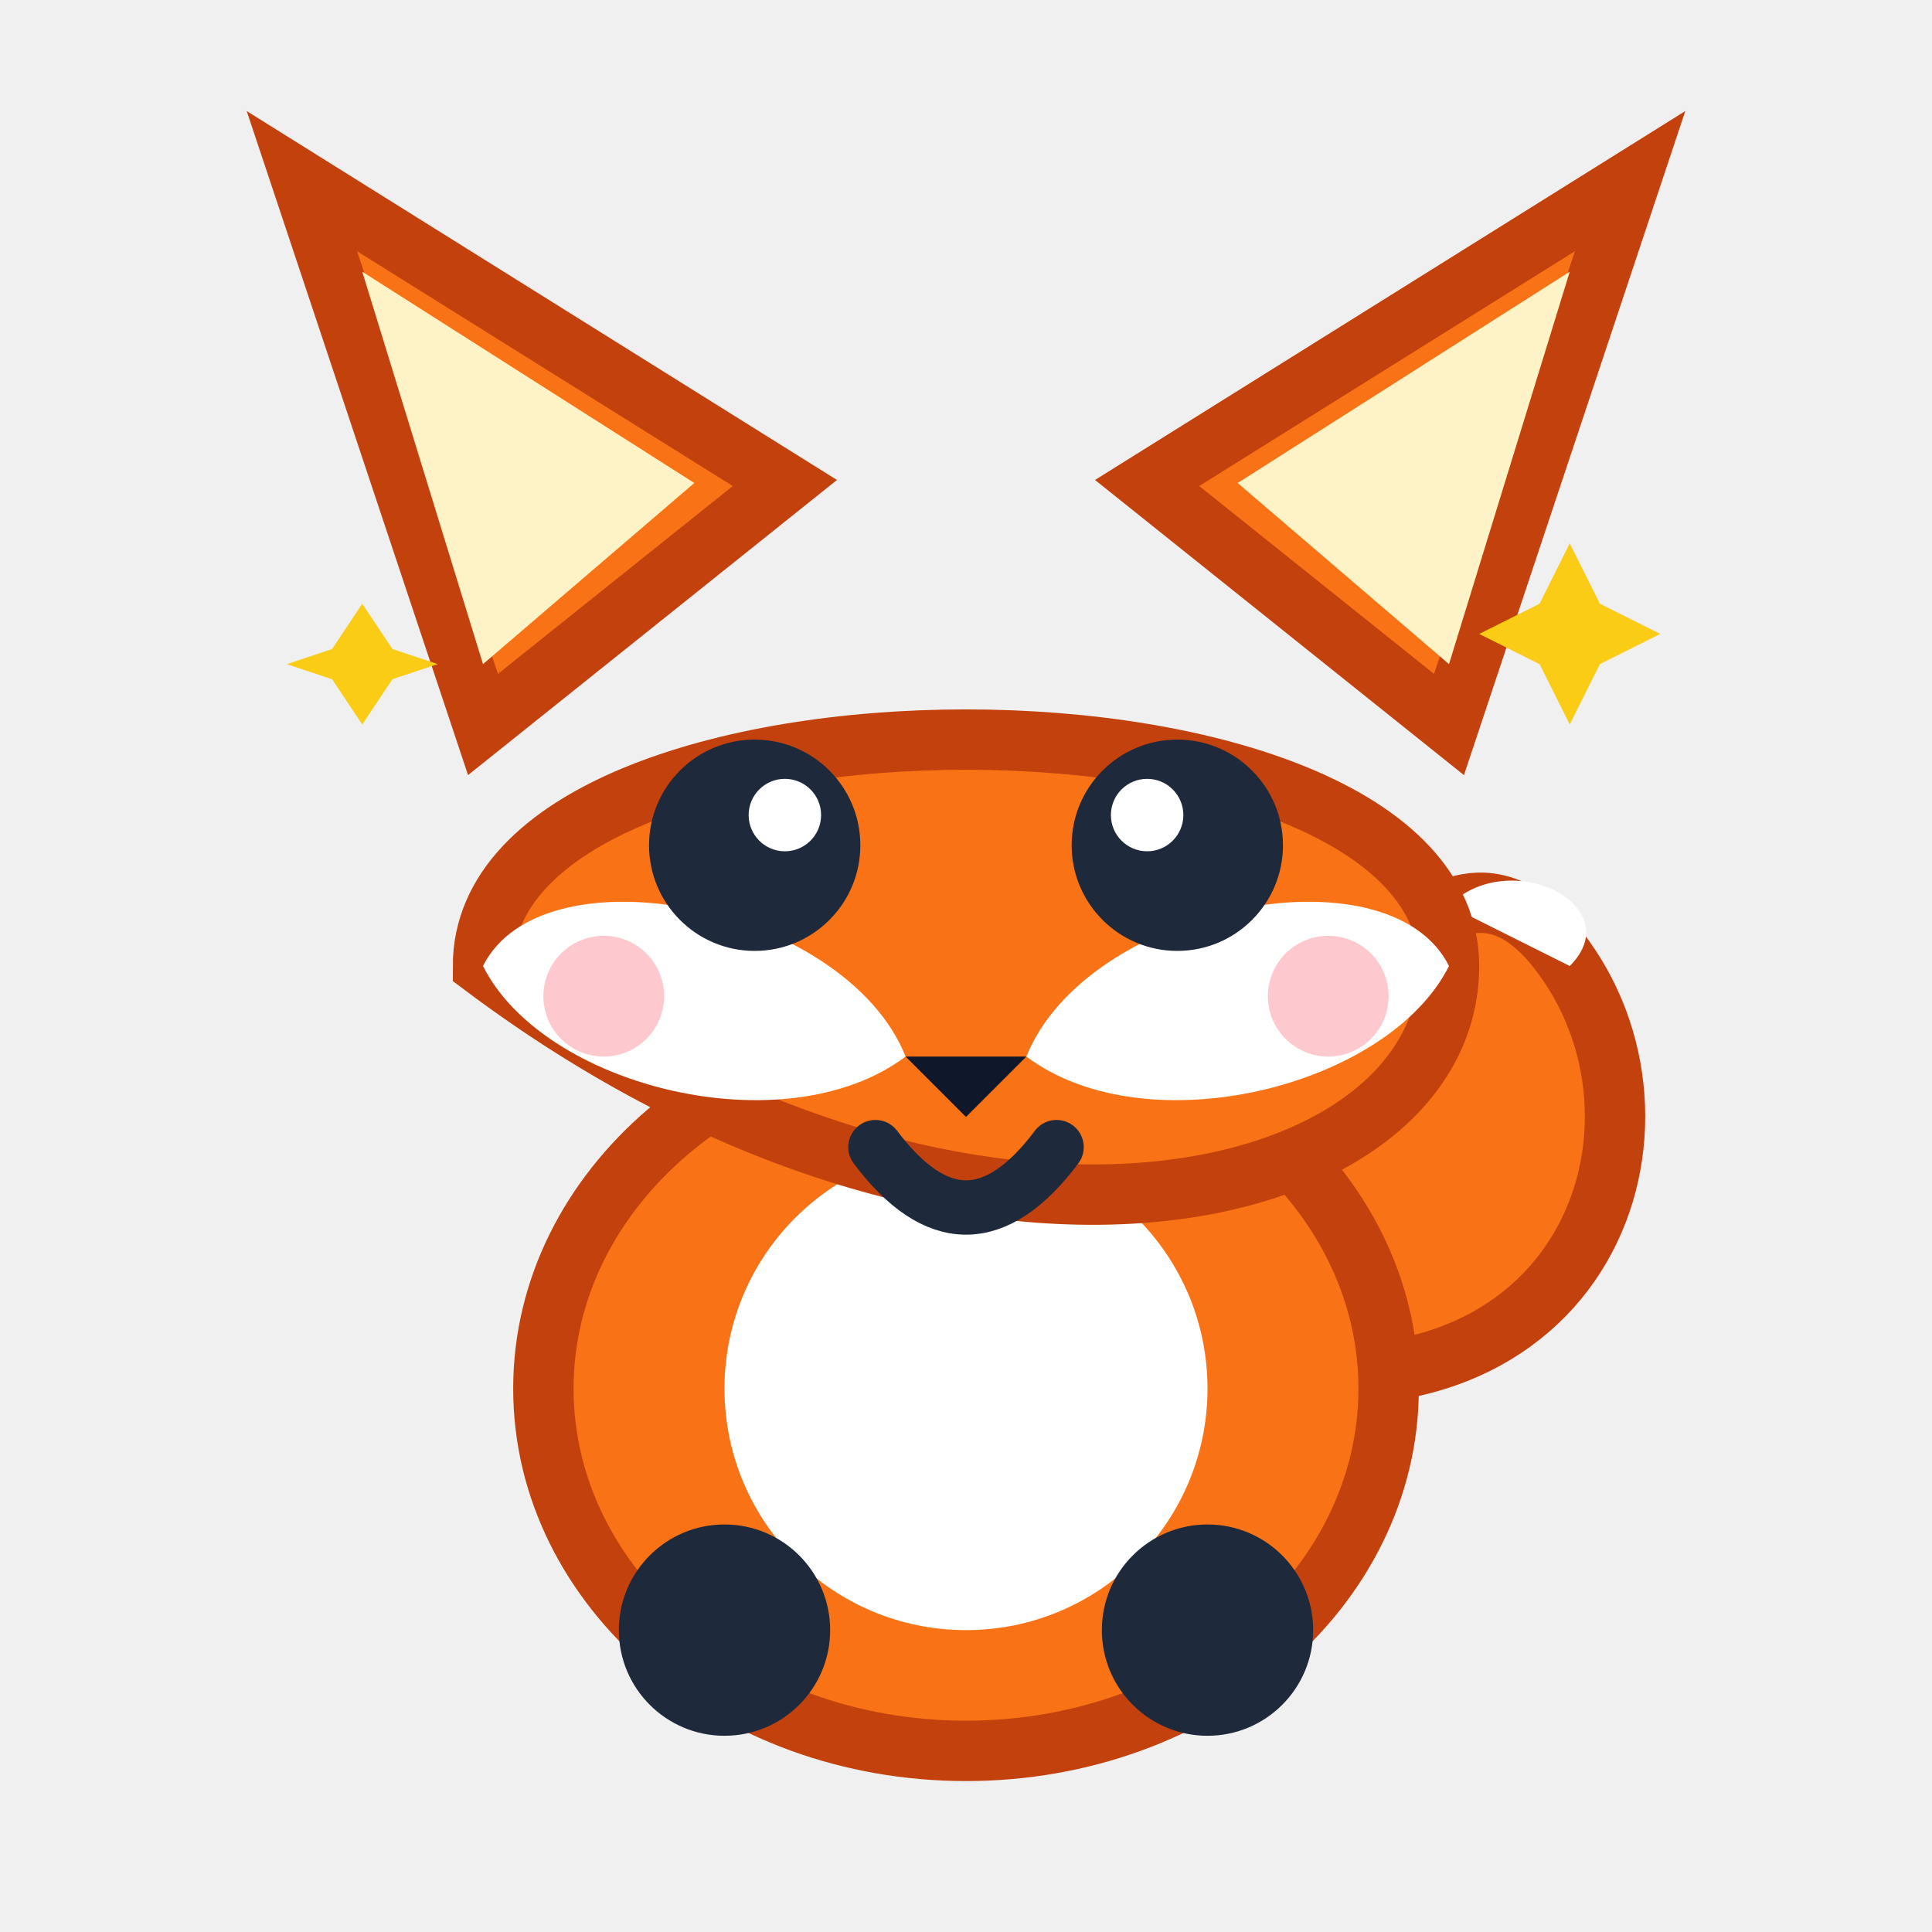
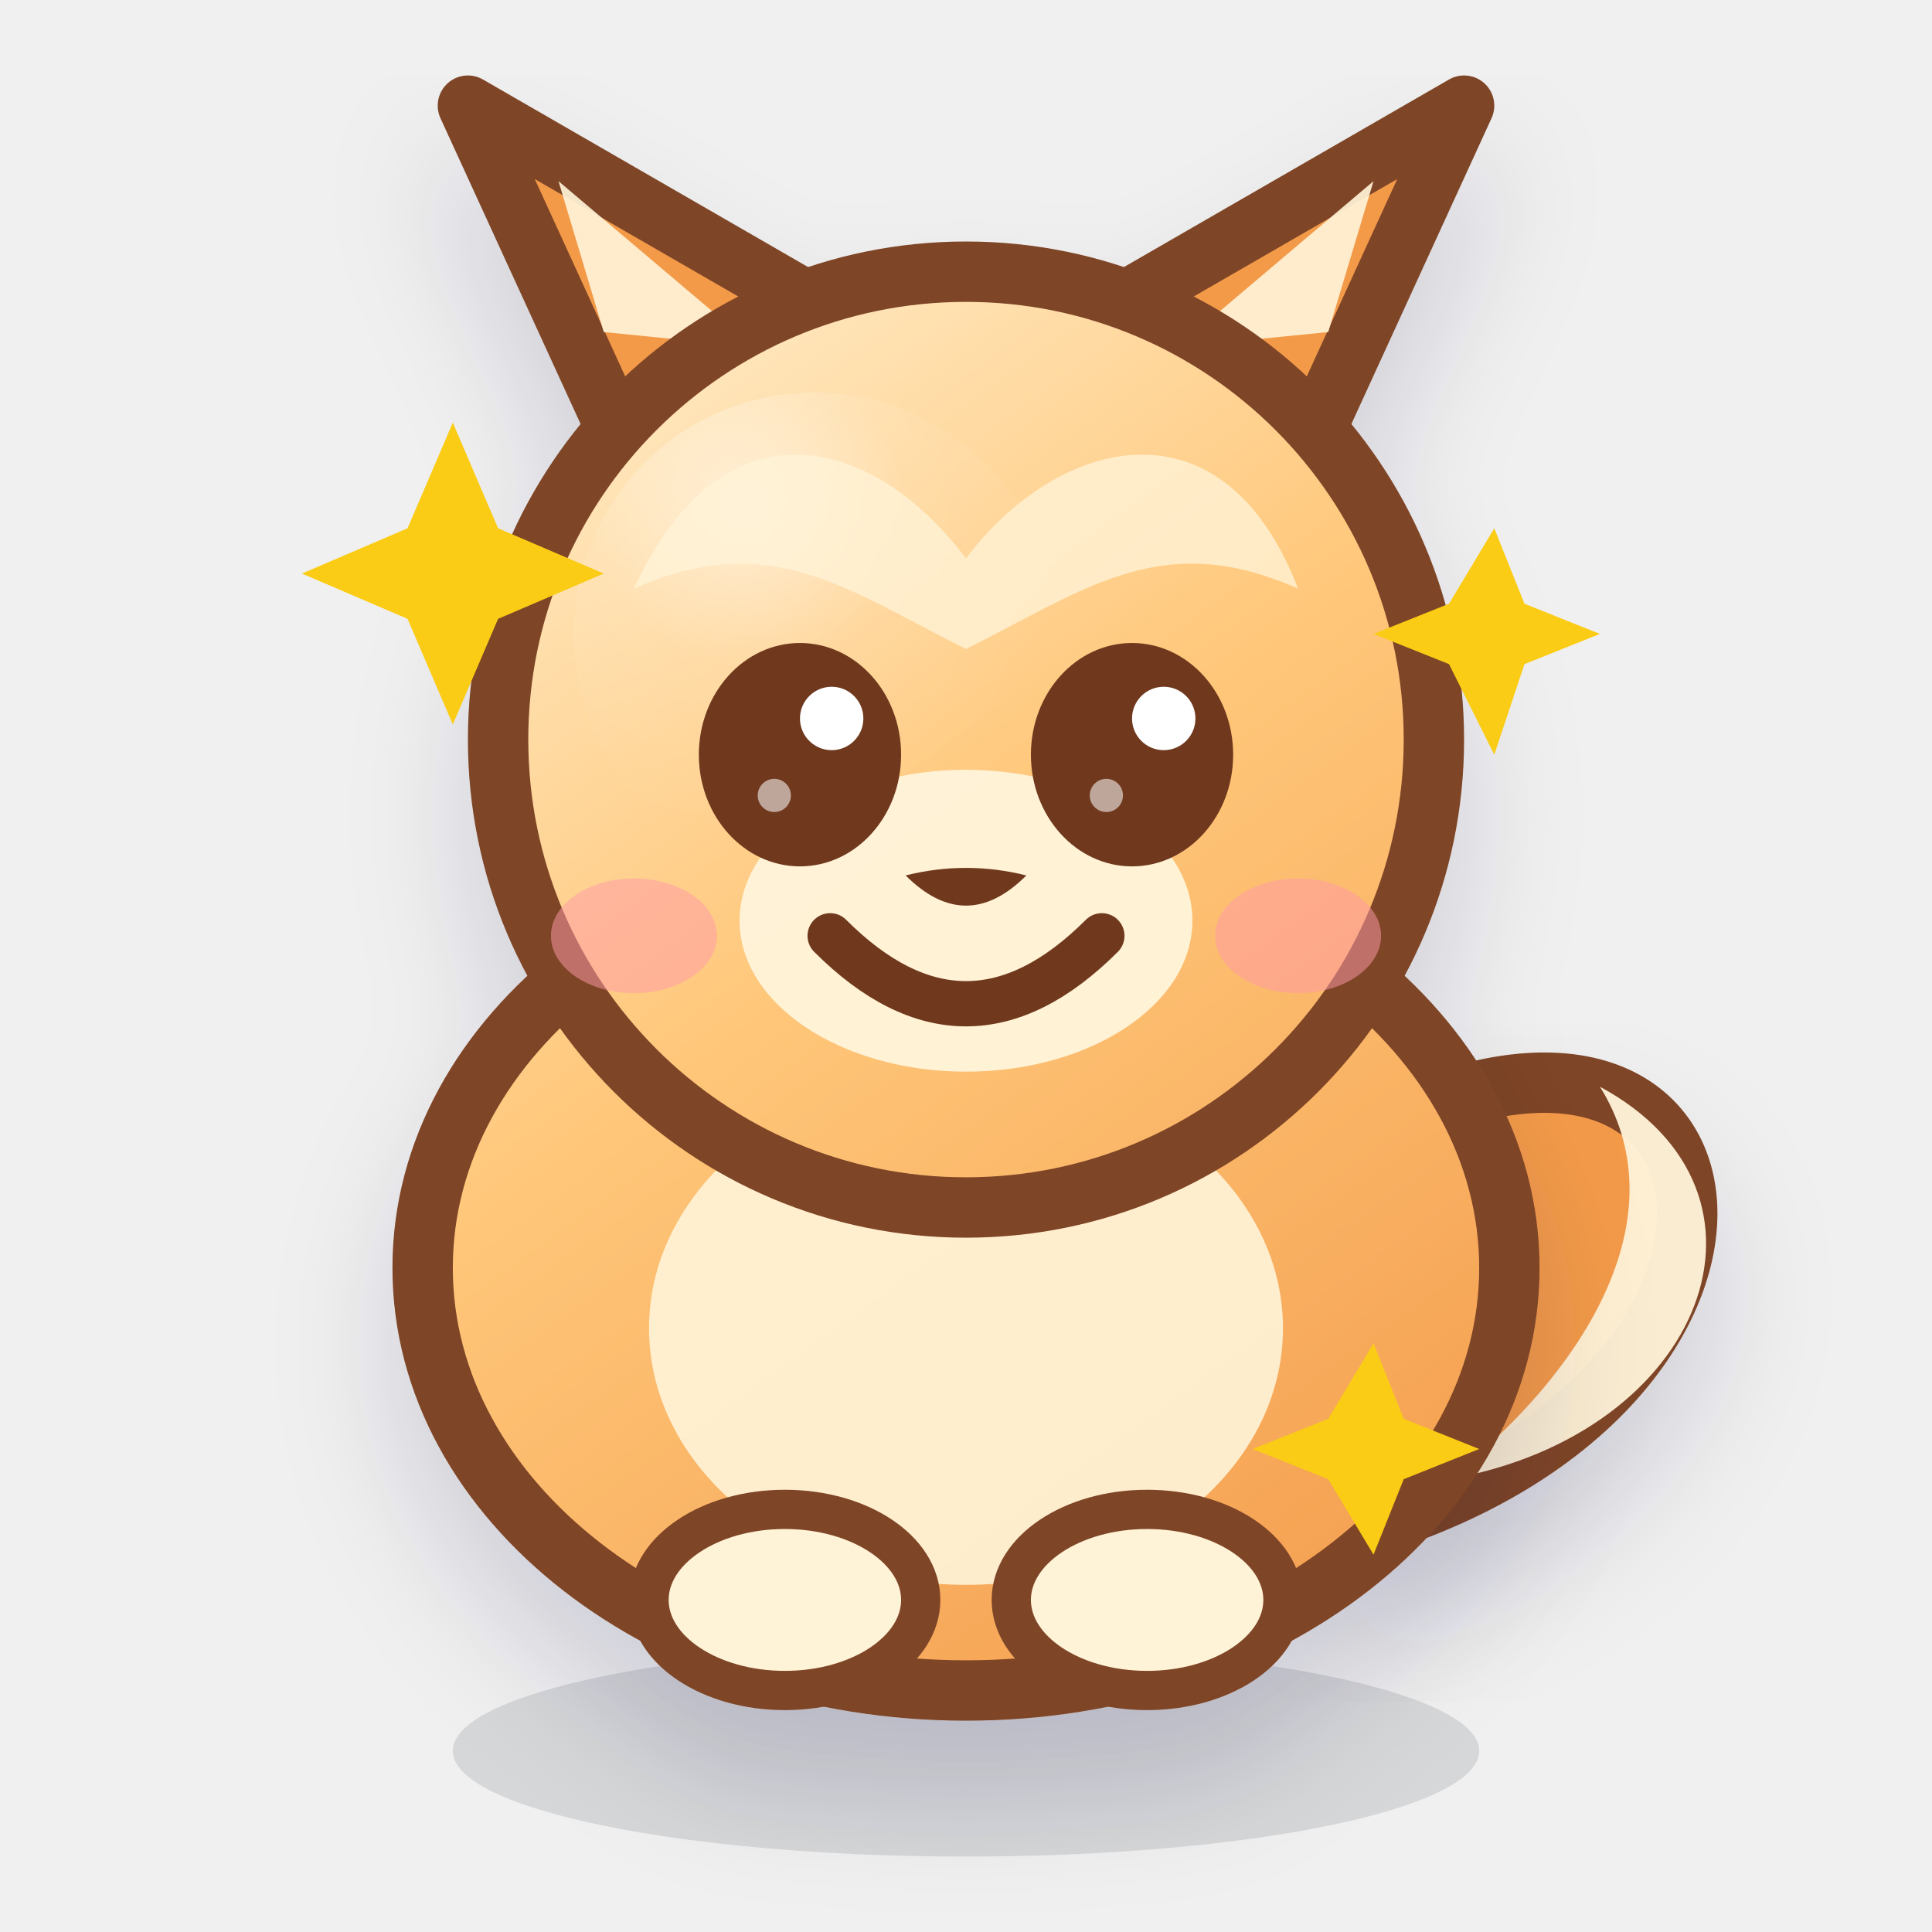
- <svg xmlns="http://www.w3.org/2000/svg" viewBox="0 0 64 64" width="64" height="64">
+ <svg xmlns="http://www.w3.org/2000/svg" id="fox-happy" viewBox="0 0 128 128" preserveAspectRatio="xMidYMid meet" role="img" aria-label="Fox happy">
  <defs>
-     <style>
-       .breathe { transform-origin: 32px 46px; animation: breathe 3s infinite ease-in-out; }
-       .blink { transform-origin: 32px 28px; animation: blink 4.5s infinite ease-in-out; }
-       .tail { transform-origin: 38px 42px; animation: tail-wag 2s infinite ease-in-out; }
-       @keyframes breathe { 0%,100%{transform:scale(1) translateY(0)} 50%{transform:scale(1.018, 0.982) translateY(0.4px)} }
-       @keyframes blink { 0%,8%,12%,100%{transform:scaleY(1)} 10%{transform:scaleY(0.1)} }
-       @keyframes tail-wag { 0%,100%{transform:rotate(-5deg)} 50%{transform:rotate(7deg)} }
-     </style>
+     <linearGradient id="fox-happy-body" x1="28" y1="18" x2="96" y2="112" gradientUnits="userSpaceOnUse">
+       <stop offset="0" stop-color="#fff3d7" />
+       <stop offset="0.45" stop-color="#ffc77a" />
+       <stop offset="1" stop-color="#f39a4a" />
+     </linearGradient>
+     <linearGradient id="fox-happy-accent" x1="36" y1="18" x2="90" y2="104" gradientUnits="userSpaceOnUse">
+       <stop offset="0" stop-color="#ff9aa8" />
+       <stop offset="1" stop-color="#70391f" />
+     </linearGradient>
+     <radialGradient id="fox-happy-shine" cx="36%" cy="24%" r="68%">
+       <stop offset="0" stop-color="#ffffff" stop-opacity=".72" />
+       <stop offset=".48" stop-color="#ffffff" stop-opacity=".12" />
+       <stop offset="1" stop-color="#ffffff" stop-opacity="0" />
+     </radialGradient>
+     <filter id="fox-happy-soft-shadow" x="-30%" y="-30%" width="160%" height="170%">
+       <feDropShadow dx="0" dy="5" stdDeviation="4" flood-color="#10203a" flood-opacity="0.14" />
+     </filter>
+     <filter id="fox-happy-glow" x="-40%" y="-40%" width="180%" height="180%">
+       <feGaussianBlur stdDeviation="2.5" result="blur" />
+       <feMerge>
+         <feMergeNode in="blur" />
+         <feMergeNode in="SourceGraphic" />
+       </feMerge>
+     </filter>
  </defs>
-   <g class="breathe">
-     <g class="tail">
-       <path d="M 40 45 C 52 48, 56 38, 52 32 C 48 26, 44 34, 38 42 Z" fill="#f97316" stroke="#c2410c" stroke-width="2" />
-       <path d="M 52 32 C 54 30, 50 28, 48 30 Z" fill="#ffffff" />
+   <style>
+     .pet-core { transform-origin:64px 72px; animation: pet-breathe 2.8s ease-in-out infinite; }
+     .tail { transform-origin:76px 75px; animation: tail-sway 2.4s ease-in-out infinite; }
+     .ear { transform-origin:center; animation: ear-twitch 5s ease-in-out infinite; }
+     .arm-left { transform-origin:46px 74px; animation: arm-left 2.1s ease-in-out infinite; }
+     .arm-right { transform-origin:82px 74px; animation: arm-right 2.1s ease-in-out infinite; }
+     .blink { transform-origin:center; animation: blink 5.2s ease-in-out infinite; }
+     .float-prop { animation: prop-float 2.4s ease-in-out infinite; }
+     .pulse { animation: pulse 1.3s ease-in-out infinite; transform-origin:center; }
+     .spin { animation: spin 3.2s linear infinite; transform-origin:center; }
+     .work-tap { animation: tap 0.55s ease-in-out infinite; transform-origin:64px 95px; }
+     .sleep-drift { animation: sleep-drift 3.6s ease-in-out infinite; }
+     .music-note { animation: note-rise 1.8s ease-in-out infinite; opacity:0; }
+     .music-note.n2 { animation-delay:0.45s; }
+     .music-note.n3 { animation-delay:0.9s; }
+     .juggle-ball { animation: juggle 1.25s ease-in-out infinite; }
+     .juggle-ball.b2 { animation-delay:0.22s; }
+     .juggle-ball.b3 { animation-delay:0.44s; }
+     .spark { animation: sparkle 1.7s ease-in-out infinite; transform-origin:center; }
+     .spark.s2 { animation-delay:0.35s; }
+     .spark.s3 { animation-delay:0.7s; }
+     .state-error .pet-core { animation: shake 0.28s linear infinite; }
+     .state-sweeping .arm-right { animation: sweep 0.9s ease-in-out infinite; }
+     .state-react .pet-core { animation: pop 0.75s ease-in-out infinite; }
+     .state-sleeping .pet-core, .state-dozing .pet-core, .state-collapsing .pet-core { animation: sleep-breathe 3.8s ease-in-out infinite; }
+     @keyframes pet-breathe { 0%,100%{transform:translateY(0) scale(1)} 50%{transform:translateY(-3px) scale(1.025,0.985)} }
+     @keyframes sleep-breathe { 0%,100%{transform:translateY(1px) scale(1,0.98)} 50%{transform:translateY(-1px) scale(1.02,1)} }
+     @keyframes tail-sway { 0%,100%{transform:rotate(-4deg)} 50%{transform:rotate(9deg)} }
+     @keyframes ear-twitch { 0%,92%,100%{transform:rotate(0)} 95%{transform:rotate(-8deg)} }
+     @keyframes arm-left { 0%,100%{transform:rotate(0)} 50%{transform:rotate(-7deg)} }
+     @keyframes arm-right { 0%,100%{transform:rotate(0)} 50%{transform:rotate(7deg)} }
+     @keyframes blink { 0%,91%,100%{transform:scaleY(1)} 94%{transform:scaleY(0.12)} }
+     @keyframes prop-float { 0%,100%{transform:translateY(0)} 50%{transform:translateY(-5px)} }
+     @keyframes pulse { 0%,100%{transform:scale(1); opacity:.72} 50%{transform:scale(1.18); opacity:1} }
+     @keyframes spin { to{transform:rotate(360deg)} }
+     @keyframes tap { 0%,100%{transform:translateY(0)} 50%{transform:translateY(2px)} }
+     @keyframes sleep-drift { 0%{transform:translate(0,0);opacity:0} 20%{opacity:1} 100%{transform:translate(12px,-22px);opacity:0} }
+     @keyframes note-rise { 0%{transform:translateY(8px) scale(.8);opacity:0} 25%{opacity:1} 100%{transform:translateY(-18px) scale(1.08);opacity:0} }
+     @keyframes juggle { 0%,100%{transform:translateY(7px)} 50%{transform:translateY(-15px)} }
+     @keyframes sparkle { 0%,100%{transform:scale(.75) rotate(0);opacity:.45} 50%{transform:scale(1.15) rotate(16deg);opacity:1} }
+     @keyframes shake { 0%,100%{transform:translate(0,0)} 25%{transform:translate(-1px,1px)} 75%{transform:translate(1px,-1px)} }
+     @keyframes sweep { 0%,100%{transform:rotate(-16deg)} 50%{transform:rotate(18deg)} }
+     @keyframes pop { 0%,100%{transform:scale(1)} 50%{transform:scale(1.055)} }
+   </style>
+   <ellipse cx="64" cy="116" rx="34" ry="7" fill="#0f172a" opacity=".12" />
+   <g class="state-happy">
+     <g class="pet-core">
+       <g class="tail" filter="url(#fox-happy-soft-shadow)">
+         <path d="M84 79 C116 57 123 91 91 101 C105 88 101 73 86 82 Z" fill="#f39a4a" stroke="#7e4427" stroke-width="4" stroke-linejoin="round" />
+         <path d="M106 72 C119 79 113 95 96 98 C106 90 111 80 106 72 Z" fill="#fff3d7" opacity=".96" />
+       </g>
+       <g filter="url(#fox-happy-soft-shadow)">
+         <path class="ear" d="M42 31 L31 7 L57 22 Z" fill="#f39a4a" stroke="#7e4427" stroke-width="4" stroke-linejoin="round" />
+         <path class="ear" d="M86 31 L97 7 L71 22 Z" fill="#f39a4a" stroke="#7e4427" stroke-width="4" stroke-linejoin="round" />
+         <path d="M40 22 L37 12 L50 23 Z" fill="#fff3d7" opacity=".92" />
+         <path d="M88 22 L91 12 L78 23 Z" fill="#fff3d7" opacity=".92" />
+         <ellipse cx="64" cy="84" rx="36" ry="28" fill="url(#fox-happy-body)" stroke="#7e4427" stroke-width="4" />
+         <ellipse cx="64" cy="88" rx="21" ry="17" fill="#fff3d7" opacity=".92" />
+         <ellipse cx="52" cy="106" rx="9" ry="6" fill="#fff3d7" stroke="#7e4427" stroke-width="2.6" />
+         <ellipse cx="76" cy="106" rx="9" ry="6" fill="#fff3d7" stroke="#7e4427" stroke-width="2.6" />
+         <circle cx="64" cy="49" r="31" fill="url(#fox-happy-body)" stroke="#7e4427" stroke-width="4" />
+         <circle cx="54" cy="42" r="16" fill="url(#fox-happy-shine)" opacity=".7" />
+         <path d="M42 39 C48 26 58 29 64 37 C70 29 81 26 86 39 C77 35 72 39 64 43 C56 39 51 35 42 39 Z" fill="#fff3d7" opacity=".78" />
+         <ellipse cx="64" cy="61" rx="15" ry="10" fill="#fff3d7" opacity=".98" />
+         <g class="blink">
+           <ellipse cx="53" cy="50" rx="6.7" ry="7.4" fill="#70391f" />
+           <ellipse cx="75" cy="50" rx="6.7" ry="7.4" fill="#70391f" />
+           <circle cx="55.1" cy="47.6" r="2.1" fill="#fff" />
+           <circle cx="77.1" cy="47.6" r="2.1" fill="#fff" />
+           <circle cx="51.3" cy="52.7" r="1.1" fill="#fff" opacity=".55" />
+           <circle cx="73.3" cy="52.7" r="1.1" fill="#fff" opacity=".55" />
+         </g>
+         <path d="M60 58 Q64 62 68 58 Q64 57 60 58 Z" fill="#70391f" />
+         <path d="M55 62 Q64 71 73 62" stroke="#70391f" stroke-width="3" fill="none" stroke-linecap="round" />
+         <ellipse cx="42" cy="62" rx="5.5" ry="3.8" fill="#ff9aa8" opacity=".5" />
+         <ellipse cx="86" cy="62" rx="5.5" ry="3.8" fill="#ff9aa8" opacity=".5" />
+       </g>
    </g>
-     <ellipse cx="32" cy="46" rx="14" ry="12" fill="#f97316" stroke="#c2410c" stroke-width="2" />
-     <circle cx="32" cy="46" r="8" fill="#ffffff" />
-     <circle cx="24" cy="54" r="3.5" fill="#1e293b" />
-     <circle cx="40" cy="54" r="3.5" fill="#1e293b" />
-     <polygon points="16,24 10,6 26,16" fill="#f97316" stroke="#c2410c" stroke-width="2" />
-     <polygon points="16,22 12,9 23,16" fill="#fef3c7" />
-     <polygon points="48,24 54,6 38,16" fill="#f97316" stroke="#c2410c" stroke-width="2" />
-     <polygon points="48,22 52,9 41,16" fill="#fef3c7" />
-     <path d="M 16 32 C 16 22, 48 22, 48 32 C 48 40, 32 44, 16 32 Z" fill="#f97316" stroke="#c2410c" stroke-width="2" />
-     <path d="M 16 32 C 18 36, 26 38, 30 35 C 28 30, 18 28, 16 32 Z" fill="#ffffff" />
-     <path d="M 48 32 C 46 36, 38 38, 34 35 C 36 30, 46 28, 48 32 Z" fill="#ffffff" />
-     <g class="blink">
-       <circle cx="25" cy="28" r="3.5" fill="#1e293b" />
-       <circle cx="26" cy="27" r="1.2" fill="#ffffff" />
-       <circle cx="39" cy="28" r="3.5" fill="#1e293b" />
-       <circle cx="38" cy="27" r="1.2" fill="#ffffff" />
+     <g fill="#facc15">
+       <path class="spark" d="M30 28 L33 35 L40 38 L33 41 L30 48 L27 41 L20 38 L27 35 Z" />
+       <path class="spark s2" d="M99 35 L101 40 L106 42 L101 44 L99 50 L96 44 L91 42 L96 40 Z" />
+       <path class="spark s3" d="M91 89 L93 94 L98 96 L93 98 L91 103 L88 98 L83 96 L88 94 Z" />
    </g>
-     <circle cx="20" cy="33" r="2" fill="#fda4af" opacity="0.6" />
-     <circle cx="44" cy="33" r="2" fill="#fda4af" opacity="0.6" />
-     <polygon points="30,35 34,35 32,37" fill="#0f172a" />
-     <path d="M 29,38 Q 32,42 35,38" fill="none" stroke="#1e293b" stroke-width="1.8" stroke-linecap="round" />
-     <path d="M 52,18 L 53,20 L 55,21 L 53,22 L 52,24 L 51,22 L 49,21 L 51,20 Z" fill="#facc15" />
-     <path d="M 12,20 L 13,21.5 L 14.5,22 L 13,22.5 L 12,24 L 11,22.5 L 9.5,22 L 11,21.5 Z" fill="#facc15" />
  </g>
</svg>
